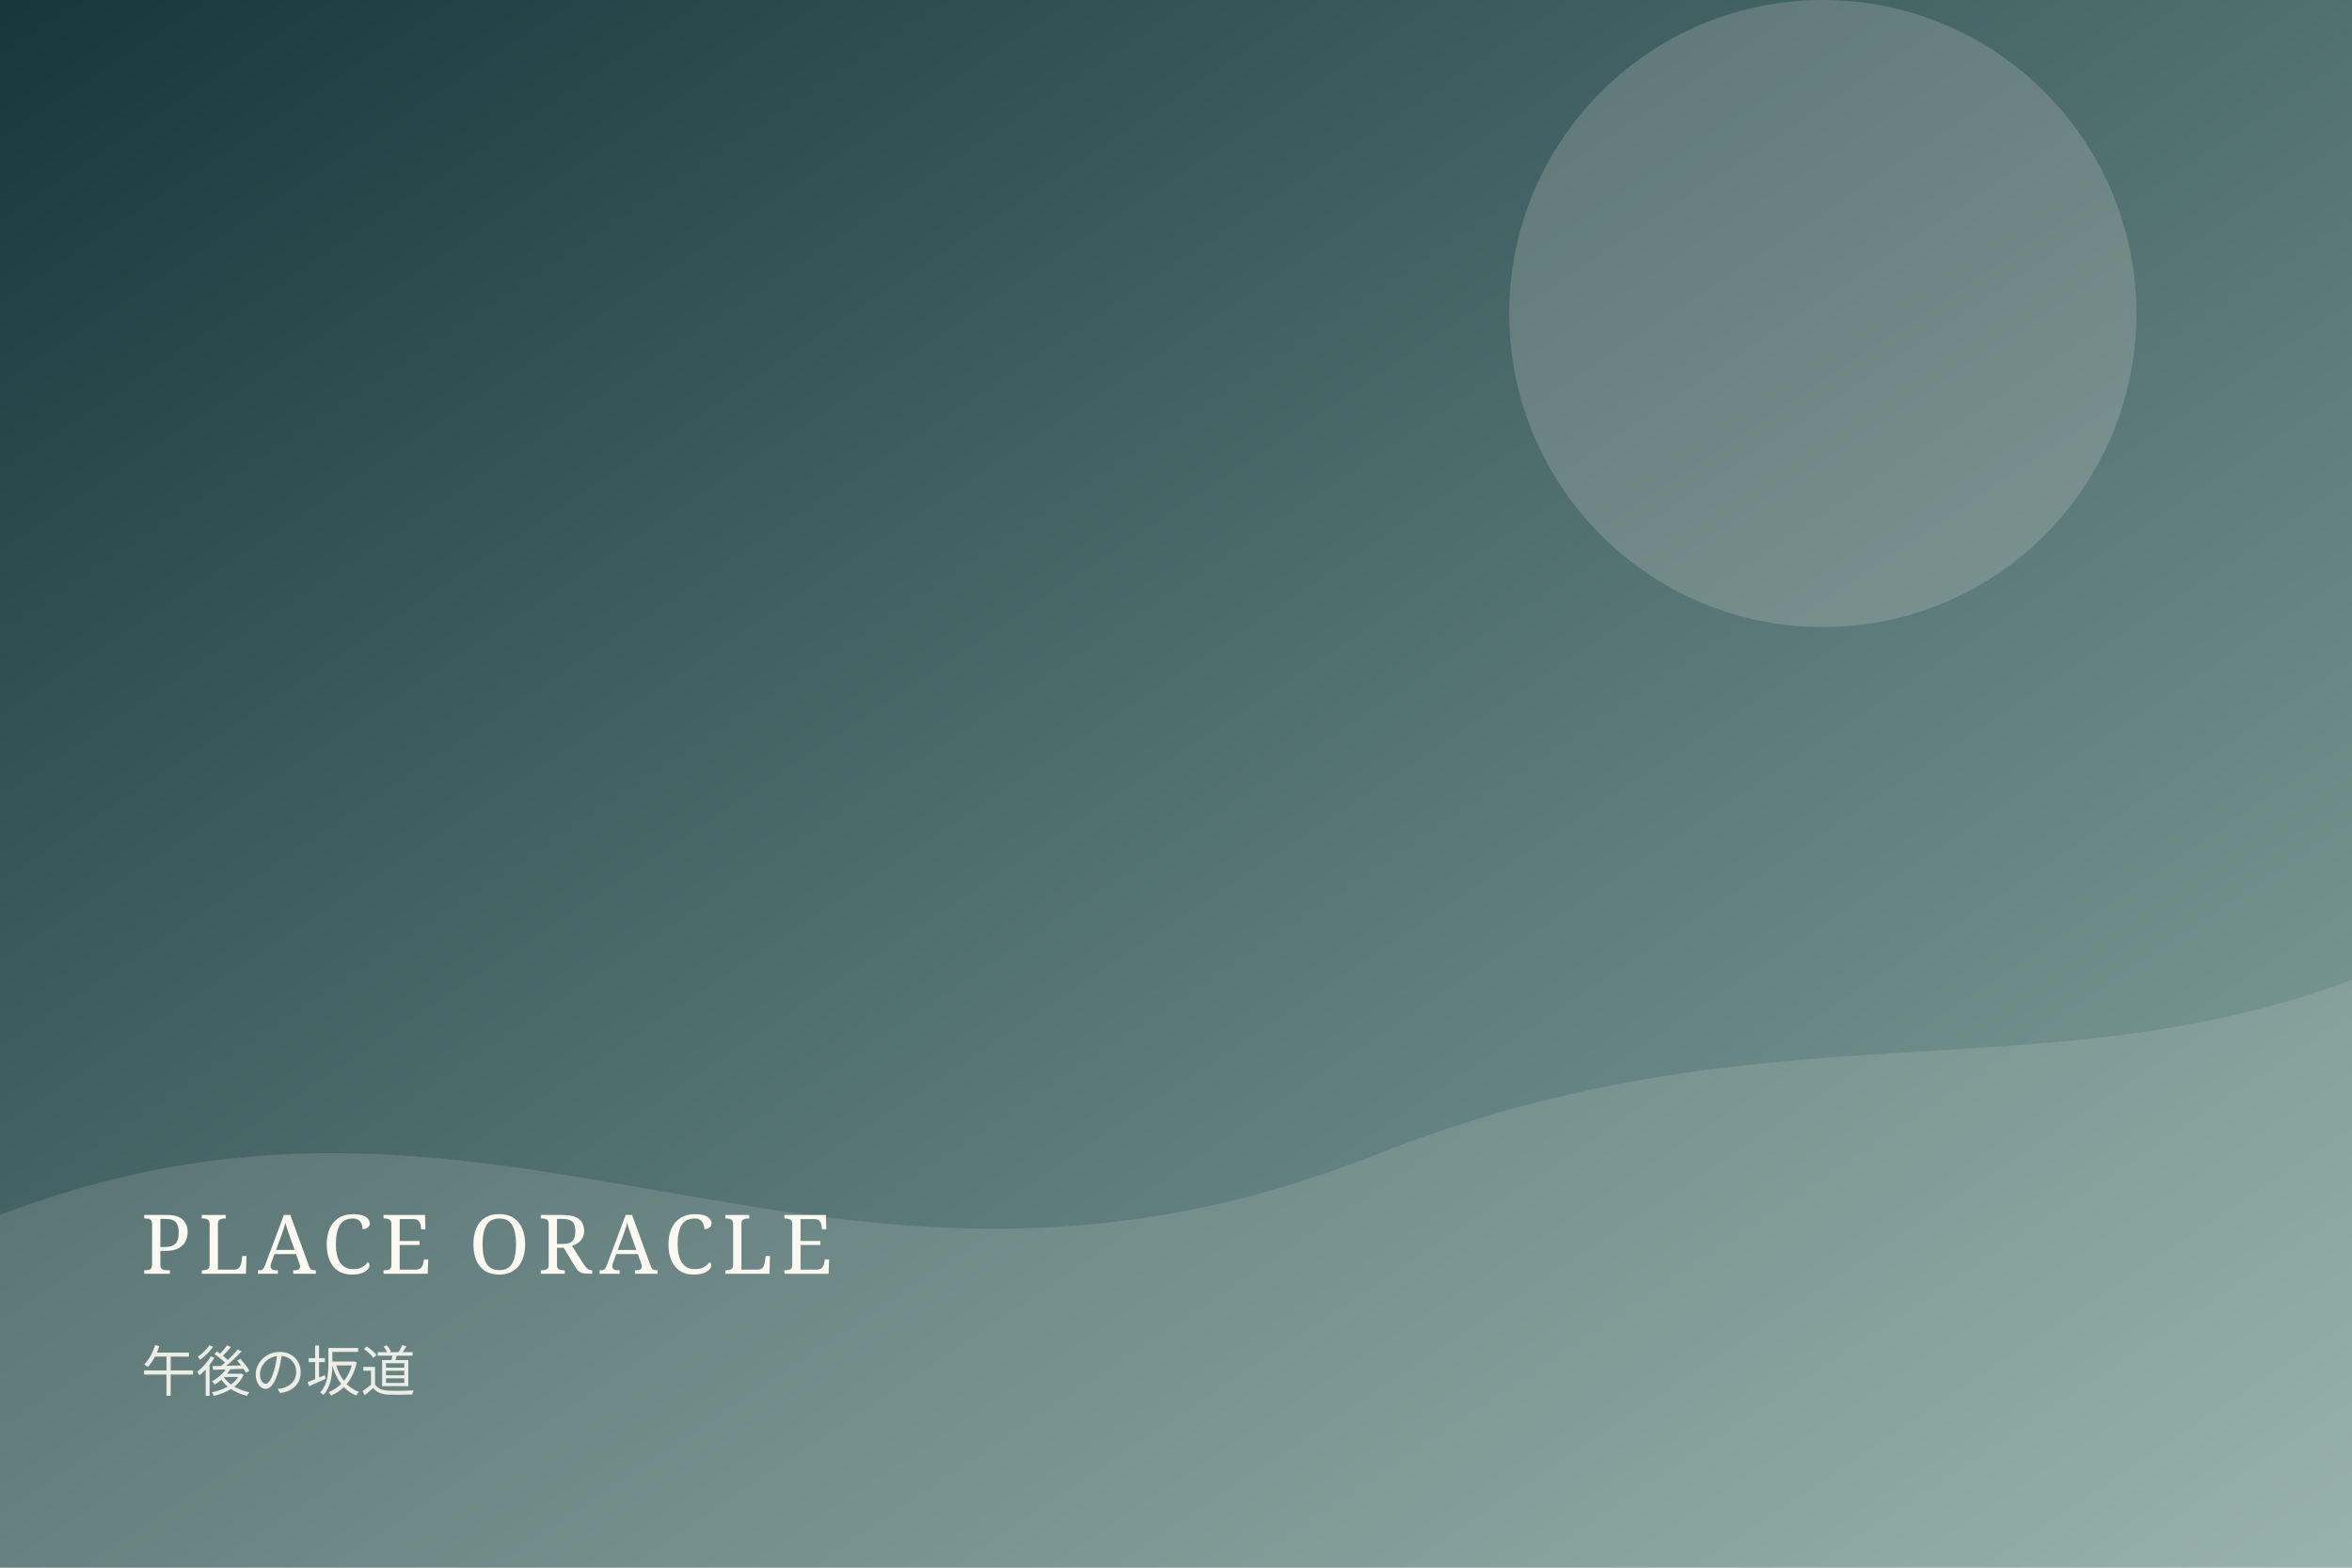
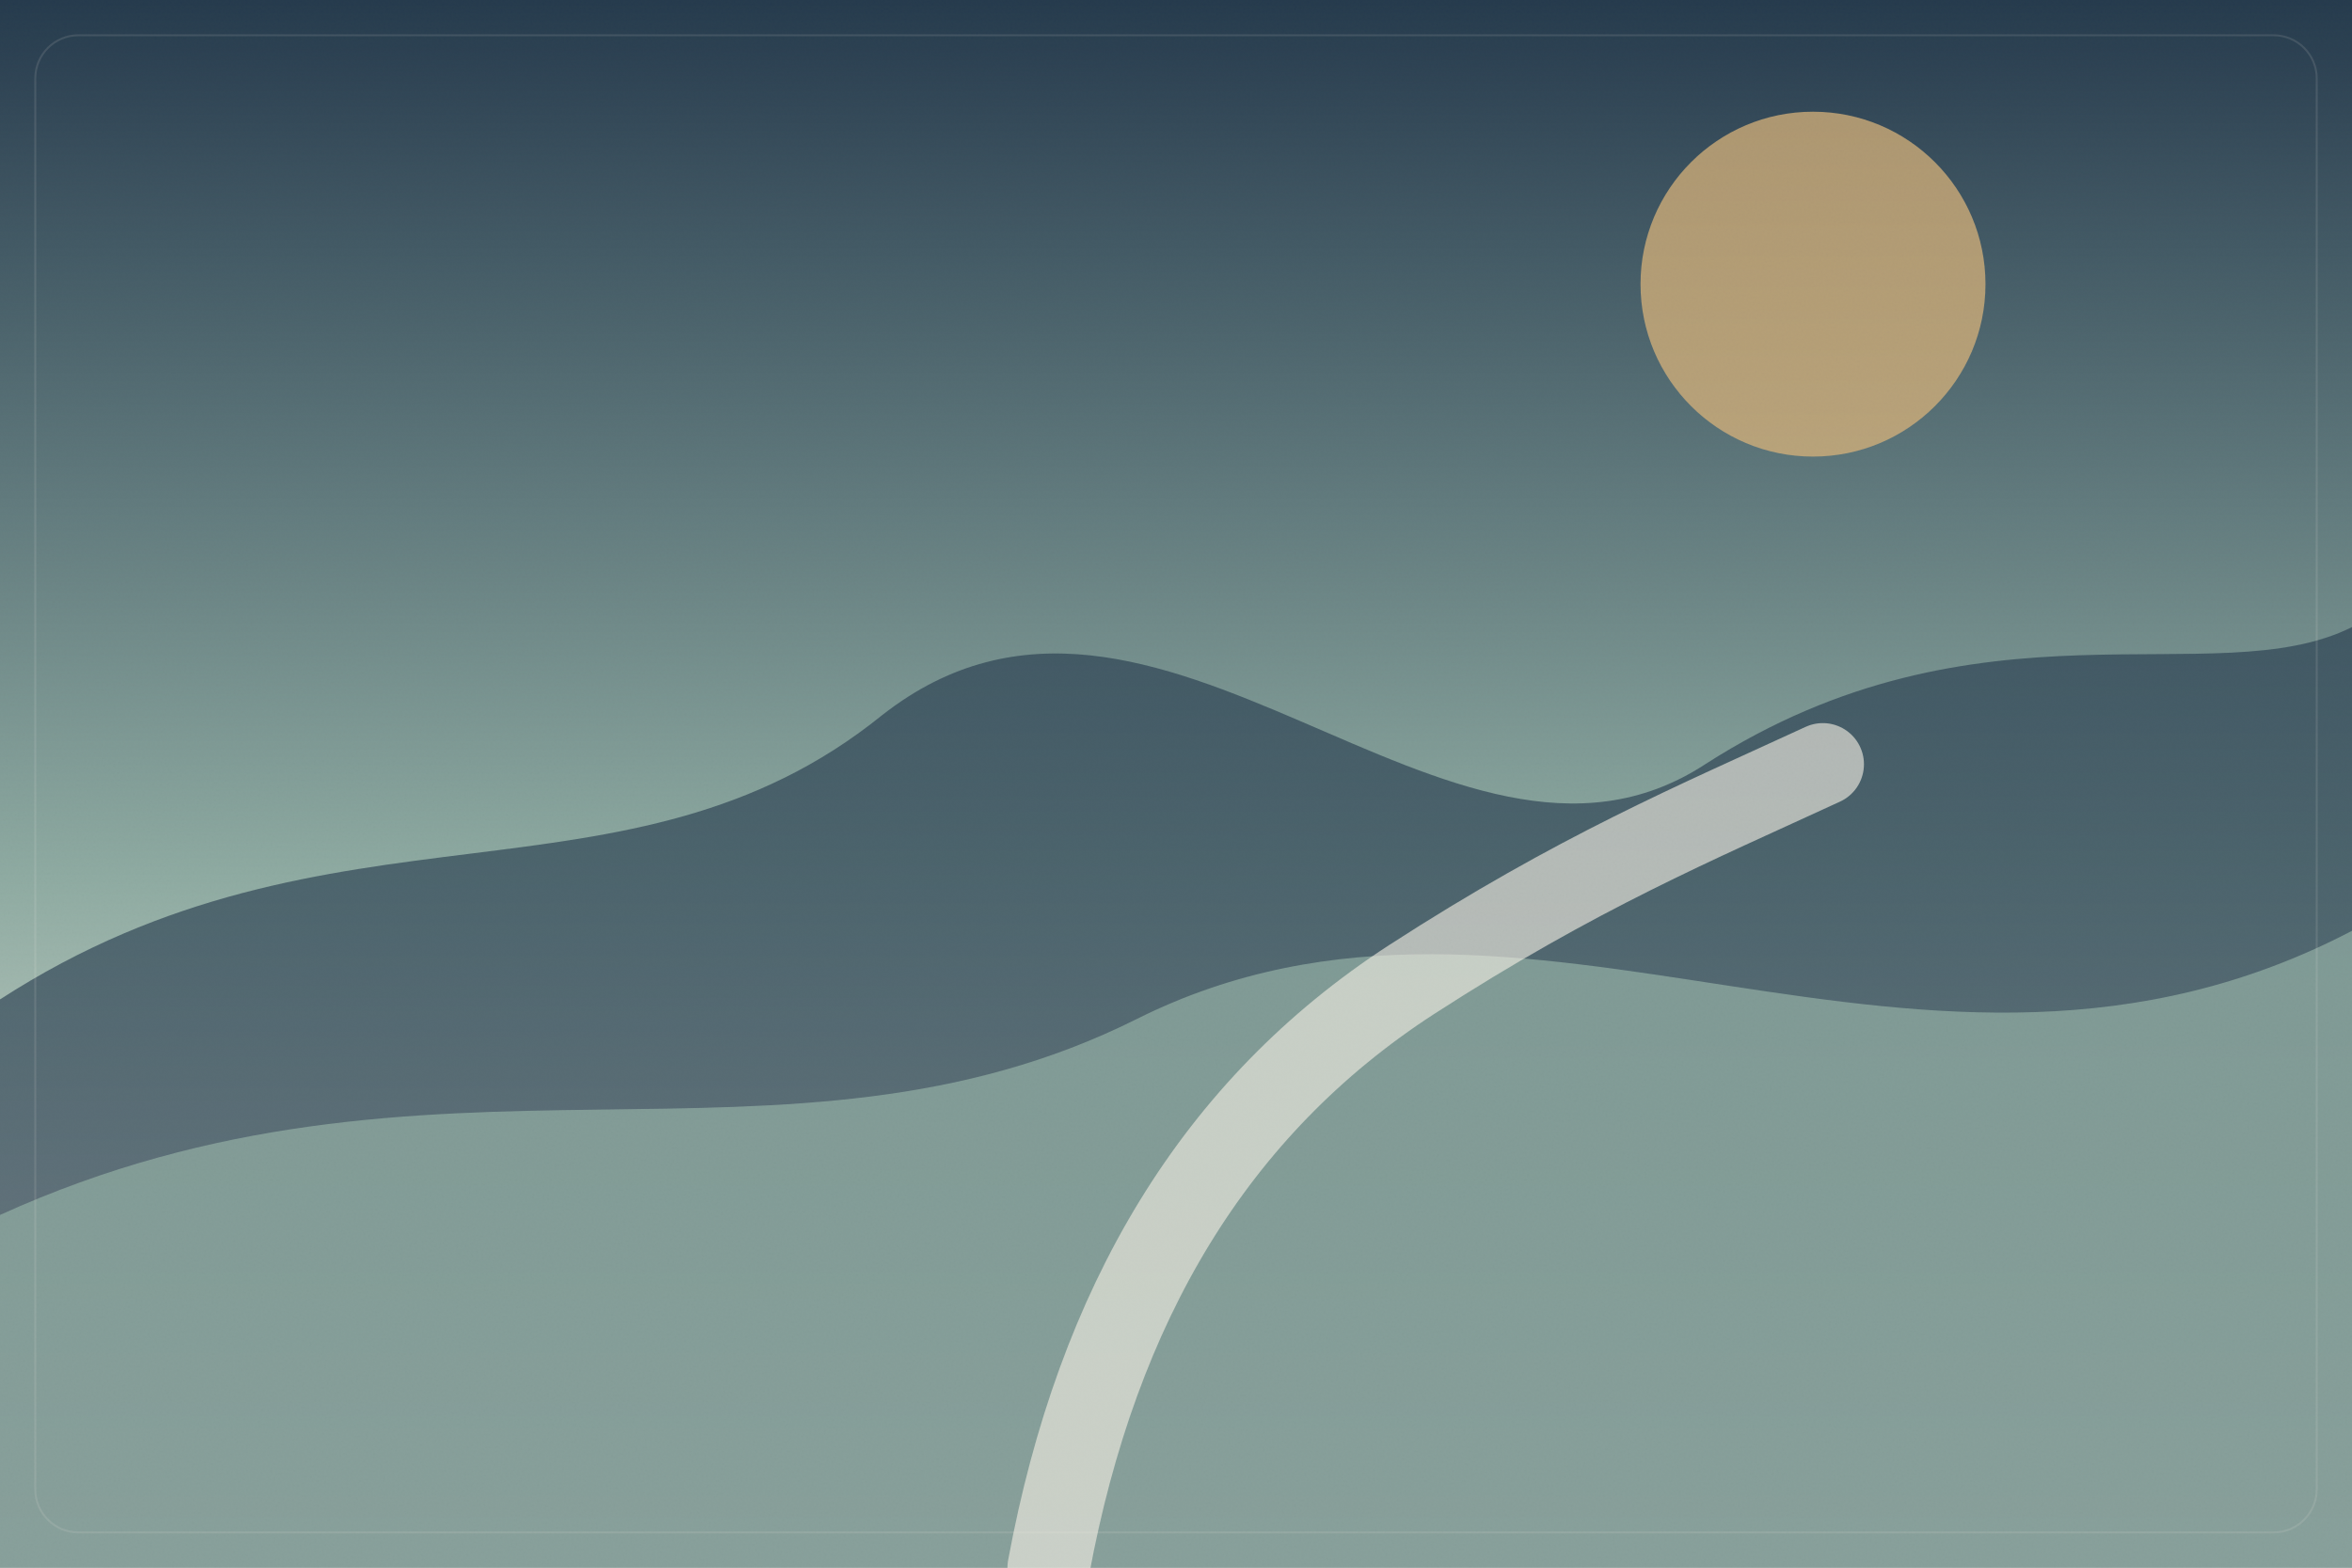
- <svg xmlns="http://www.w3.org/2000/svg" viewBox="0 0 1200 800" role="img" aria-label="午後の坂道">
+ <svg xmlns="http://www.w3.org/2000/svg" viewBox="0 0 1200 800" role="img" aria-label="日中のカフェが並ぶ路地">
  <defs>
-     <linearGradient id="g" x1="0" y1="0" x2="1" y2="1">
-       <stop offset="0" stop-color="#17363c" />
-       <stop offset="1" stop-color="#8aa9a2" />
+     <linearGradient id="s" x2="0" y2="1">
+       <stop stop-color="#24394c" />
+       <stop offset=".56" stop-color="#8eaaa1" />
+       <stop offset="1" stop-color="#f4eee4" />
    </linearGradient>
+     <linearGradient id="w" x2="0" y2="1">
+       <stop stop-color="#8eaaa1" />
+       <stop offset="1" stop-color="#24394c" />
+     </linearGradient>
+     <filter id="g">
+       <feTurbulence type="fractalNoise" baseFrequency=".8" numOctaves="2" seed="36" />
+       <feComponentTransfer>
+         <feFuncA type="table" tableValues="0 .035" />
+       </feComponentTransfer>
+     </filter>
  </defs>
-   <rect width="1200" height="800" fill="url(#g)" />
-   <circle cx="930" cy="160" r="160" fill="#f4f0e7" opacity=".18" />
-   <path d="M0 620 C260 520 420 700 700 590 C900 510 1040 560 1200 500 L1200 800 L0 800 Z" fill="#f4f0e7" opacity=".14" />
-   <text x="72" y="650" fill="#fbf8f1" font-family="serif" font-size="42" letter-spacing="4">PLACE ORACLE</text>
-   <text x="72" y="710" fill="#fbf8f1" font-family="sans-serif" font-size="28" opacity=".9">午後の坂道</text>
+   <rect width="1200" height="800" fill="url(#s)" />
+   <circle cx="925" cy="145" r="88" fill="#d8b27a" opacity=".74" />
+   <path d="M0 510C170 400 320 470 450 365C590 255 740 475 870 390C1010 300 1130 355 1200 320V800H0Z" fill="#24394c" opacity=".62" />
+   <path d="M0 620C220 520 400 610 580 520C780 420 980 590 1200 475V800H0Z" fill="#8eaaa1" opacity=".76" />
+   <path d="M535 800C560 665 620 565 720 500C805 445 865 420 930 390" fill="none" stroke="#f4eee4" stroke-opacity=".62" stroke-width="42" stroke-linecap="round" />
+   <rect width="1200" height="800" filter="url(#g)" opacity=".4" />
+   <rect x="18" y="18" width="1164" height="764" rx="22" fill="none" stroke="#f4eee4" stroke-opacity=".12" />
</svg>
